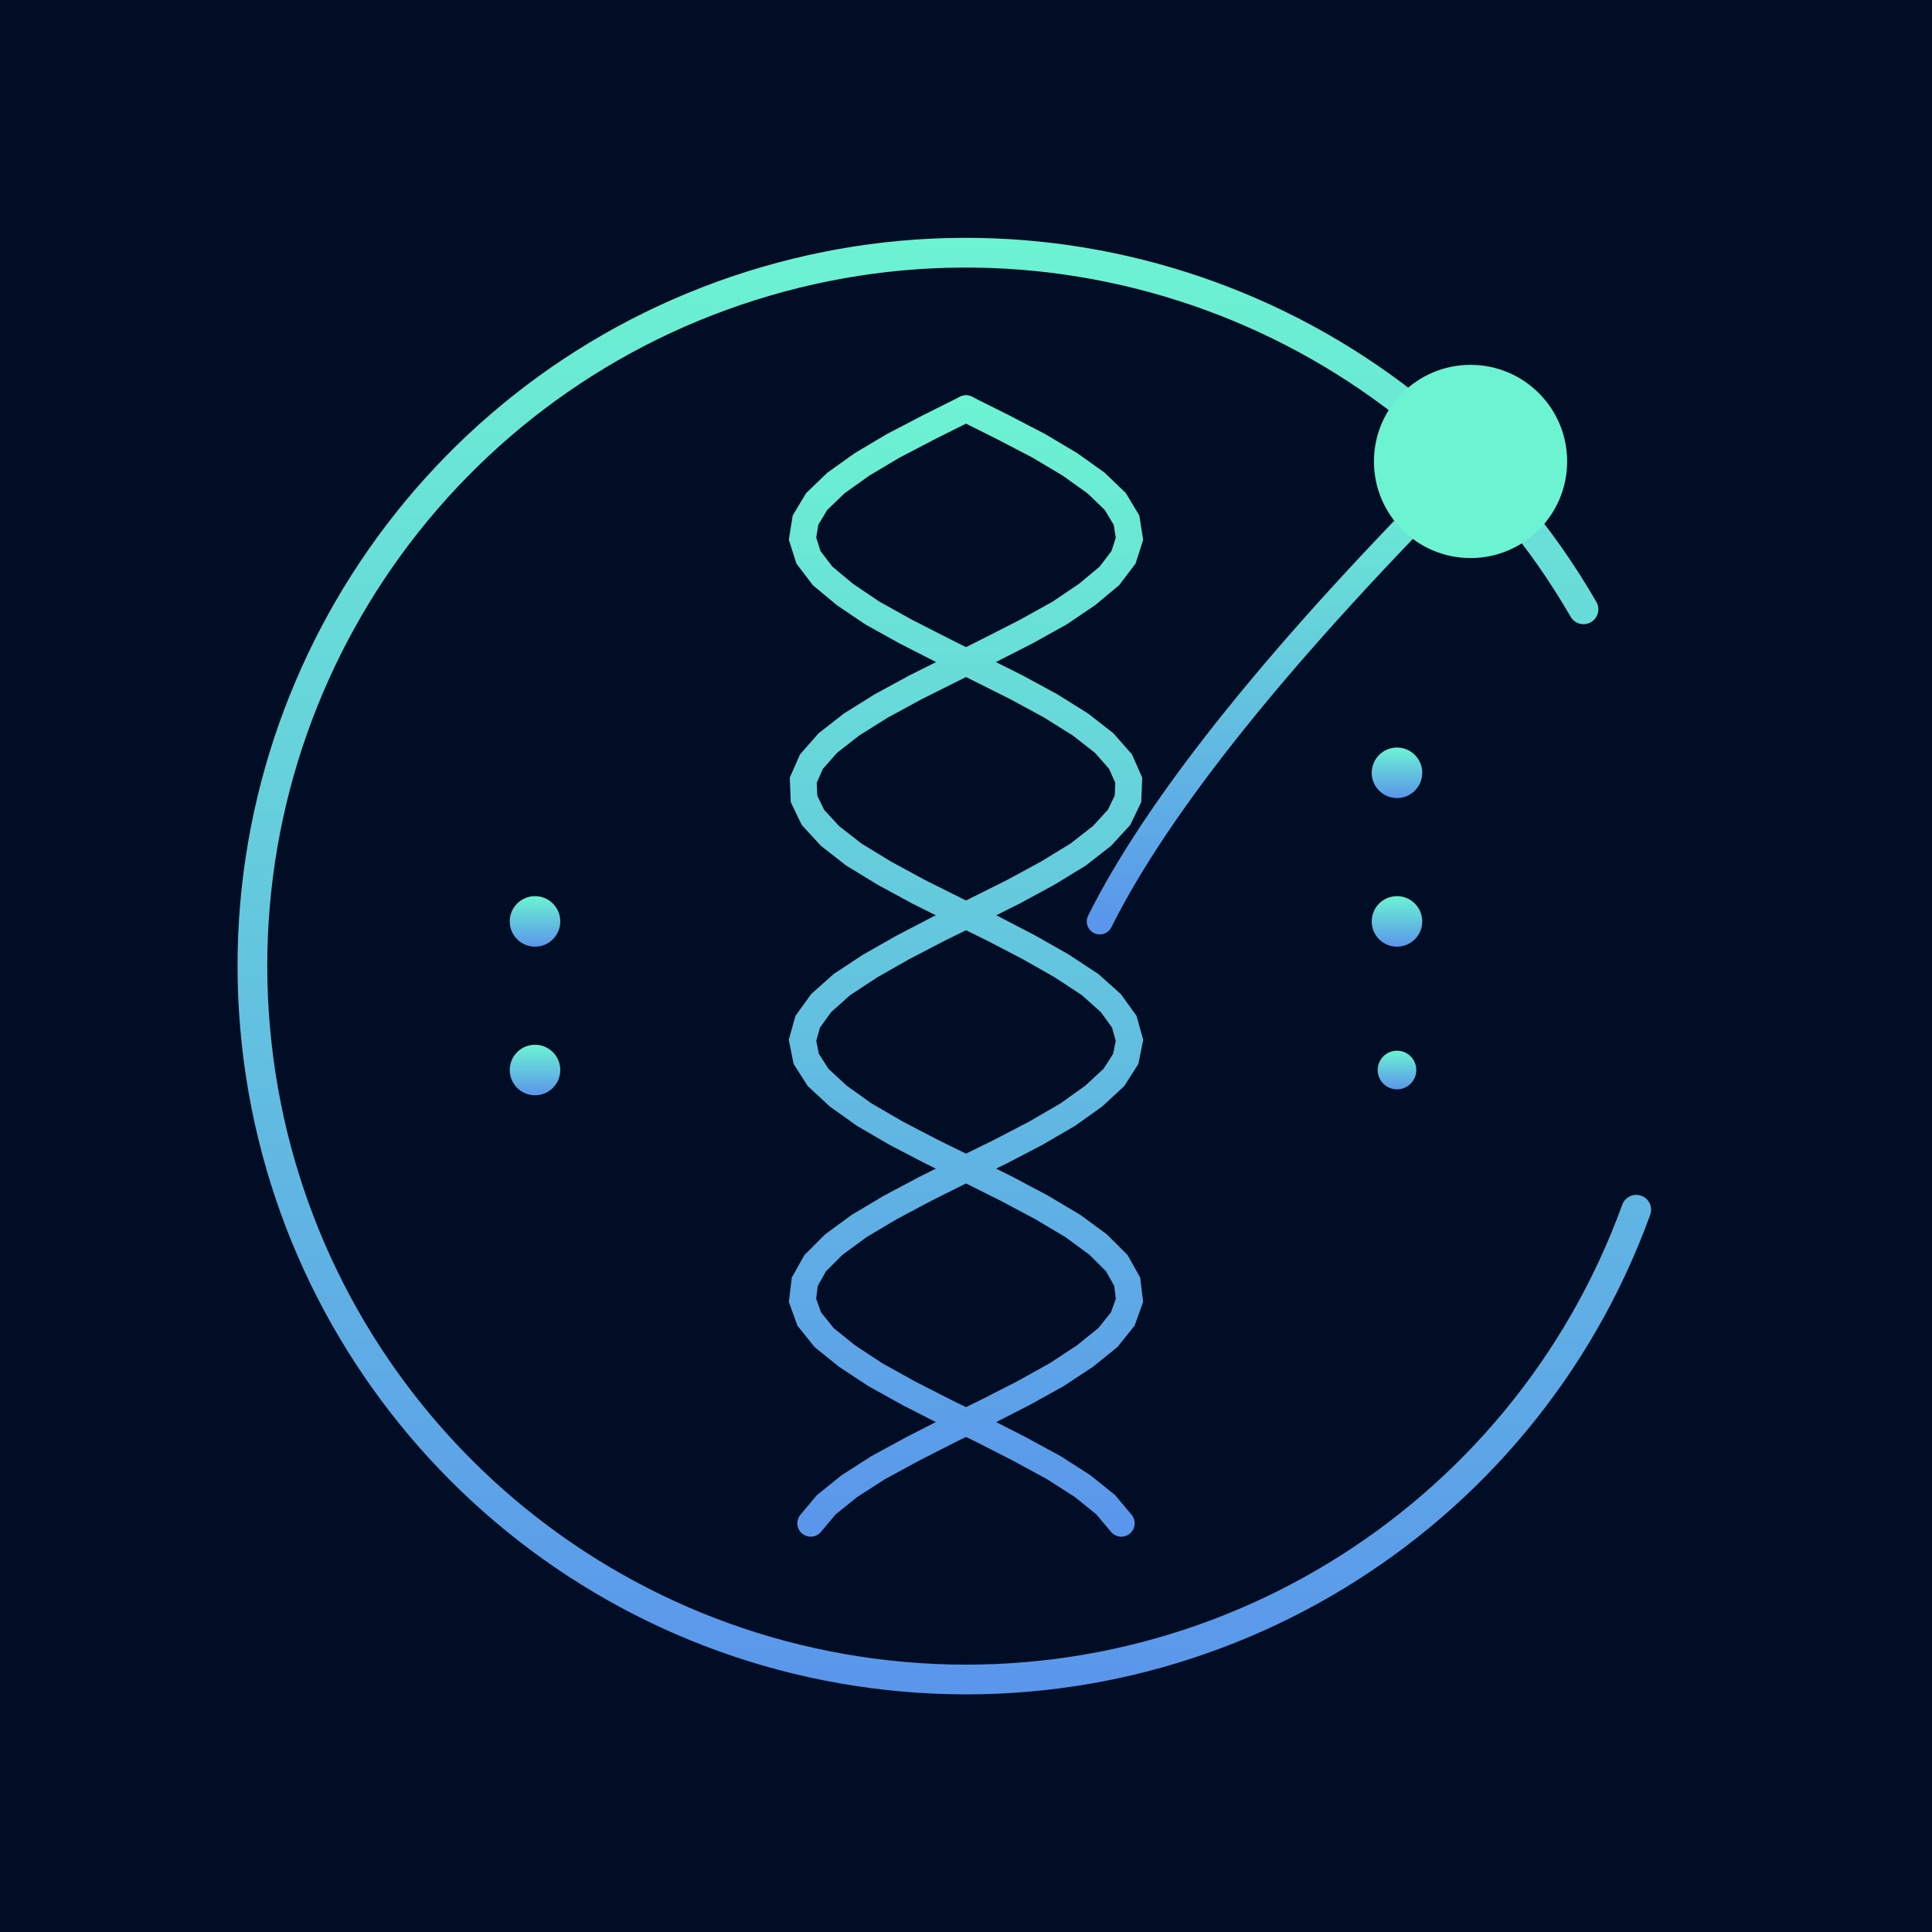
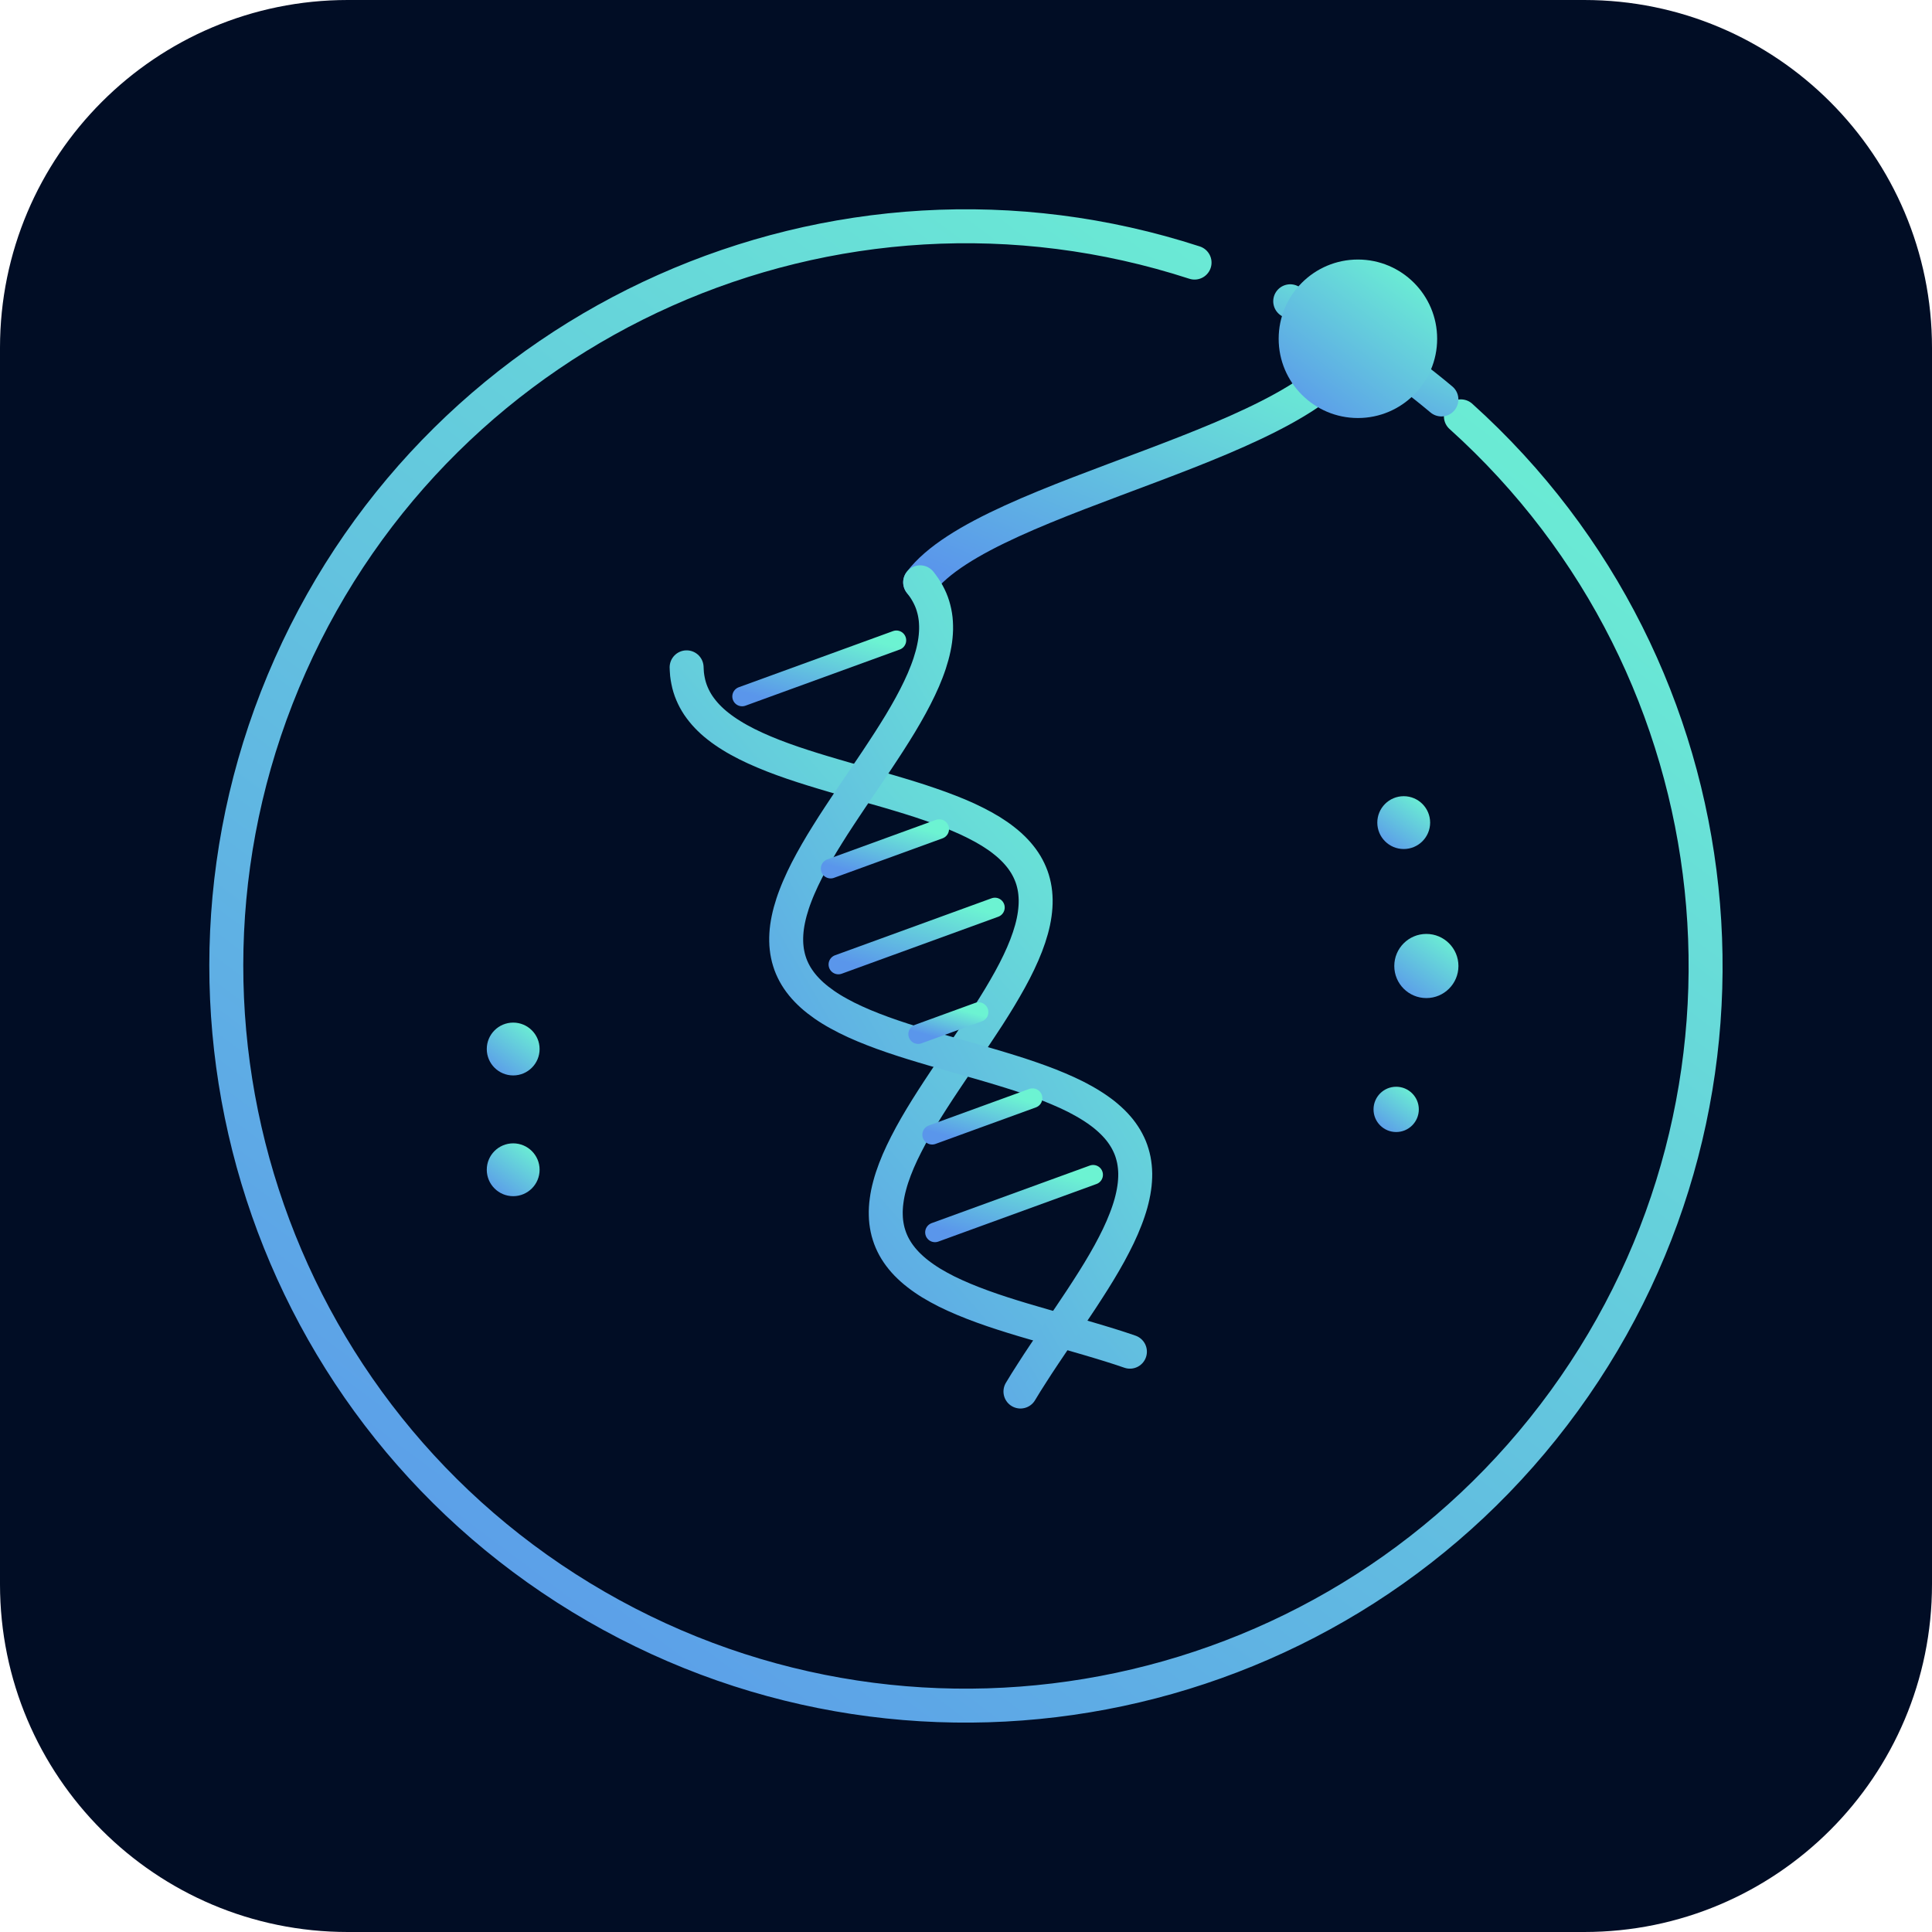
- <svg xmlns="http://www.w3.org/2000/svg" viewBox="0 0 260 260" width="260" height="260">
+ <svg xmlns="http://www.w3.org/2000/svg" width="512.00" height="512.00" viewBox="0 0 512.00 512.00">
  <defs>
-     <linearGradient id="g" x1="0" y1="0" x2="0" y2="1">
+     <linearGradient id="embGrad" x1="0.85" y1="0.0" x2="0.1" y2="1.0">
      <stop offset="0" stop-color="#6CF3D2" />
      <stop offset="1" stop-color="#5A96EB" />
    </linearGradient>
  </defs>
-   <rect width="260" height="260" fill="#010D25" />
-   <path d="M 220.2 162.8 A 96 96 0 1 1 213.1 82.0" fill="none" stroke="url(#g)" stroke-width="4" stroke-linecap="round" />
-   <path d="M 130.0 55.0 L 135.0 57.5 L 139.8 60.0 L 144.0 62.5 L 147.5 65.0 L 150.1 67.5 L 151.6 70.0 L 152.0 72.5 L 151.2 75.0 L 149.3 77.5 L 146.3 80.0 L 142.6 82.5 L 138.1 85.0 L 133.2 87.5 L 128.2 90.0 L 123.2 92.5 L 118.6 95.0 L 114.6 97.5 L 111.4 100.0 L 109.2 102.5 L 108.1 105.0 L 108.2 107.5 L 109.4 110.0 L 111.7 112.5 L 114.9 115.0 L 119.0 117.5 L 123.6 120.0 L 128.6 122.5 L 133.7 125.0 L 138.5 127.5 L 142.9 130.0 L 146.7 132.5 L 149.5 135.0 L 151.3 137.5 L 152.0 140.0 L 151.5 142.5 L 149.9 145.0 L 147.2 147.5 L 143.7 150.0 L 139.4 152.5 L 134.6 155.0 L 129.5 157.5 L 124.5 160.0 L 119.8 162.5 L 115.6 165.0 L 112.2 167.5 L 109.7 170.0 L 108.3 172.5 L 108.0 175.0 L 108.9 177.5 L 110.9 180.0 L 114.0 182.5 L 117.8 185.0 L 122.3 187.5 L 127.2 190.0 L 132.3 192.5 L 137.2 195.0 L 141.8 197.5 L 145.7 200.0 L 148.8 202.5 L 150.9 205.0 " fill="none" stroke="url(#g)" stroke-width="3.6" stroke-linecap="round" />
-   <path d="M 130.0 55.0 L 125.0 57.5 L 120.2 60.0 L 116.0 62.5 L 112.5 65.0 L 109.9 67.5 L 108.4 70.0 L 108.0 72.5 L 108.8 75.0 L 110.7 77.5 L 113.7 80.0 L 117.4 82.5 L 121.9 85.0 L 126.8 87.5 L 131.8 90.0 L 136.8 92.5 L 141.4 95.0 L 145.4 97.5 L 148.6 100.0 L 150.8 102.5 L 151.9 105.0 L 151.8 107.5 L 150.6 110.0 L 148.3 112.5 L 145.1 115.0 L 141.0 117.5 L 136.4 120.0 L 131.4 122.5 L 126.3 125.0 L 121.5 127.5 L 117.1 130.0 L 113.3 132.5 L 110.5 135.0 L 108.7 137.5 L 108.0 140.0 L 108.5 142.5 L 110.1 145.0 L 112.8 147.5 L 116.3 150.0 L 120.6 152.5 L 125.4 155.0 L 130.5 157.5 L 135.5 160.0 L 140.2 162.5 L 144.4 165.0 L 147.8 167.5 L 150.3 170.0 L 151.7 172.5 L 152.0 175.0 L 151.1 177.5 L 149.1 180.0 L 146.0 182.5 L 142.2 185.0 L 137.7 187.5 L 132.8 190.0 L 127.7 192.5 L 122.8 195.0 L 118.2 197.5 L 114.3 200.0 L 111.2 202.5 L 109.1 205.0 " fill="none" stroke="url(#g)" stroke-width="3.6" stroke-linecap="round" />
-   <line x1="139.8" y1="60.0" x2="120.2" y2="60.0" stroke="url(#g)" stroke-width="3.2" stroke-linecap="round" />
-   <line x1="152.0" y1="72.5" x2="108.0" y2="72.5" stroke="url(#g)" stroke-width="3.2" stroke-linecap="round" />
-   <line x1="138.1" y1="85.0" x2="121.9" y2="85.0" stroke="url(#g)" stroke-width="3.2" stroke-linecap="round" />
-   <line x1="114.6" y1="97.5" x2="145.4" y2="97.5" stroke="url(#g)" stroke-width="3.2" stroke-linecap="round" />
-   <line x1="109.4" y1="110.0" x2="150.6" y2="110.0" stroke="url(#g)" stroke-width="3.2" stroke-linecap="round" />
-   <line x1="128.6" y1="122.5" x2="131.4" y2="122.5" stroke="url(#g)" stroke-width="3.2" stroke-linecap="round" />
-   <line x1="149.5" y1="135.0" x2="110.5" y2="135.0" stroke="url(#g)" stroke-width="3.2" stroke-linecap="round" />
-   <line x1="147.2" y1="147.5" x2="112.8" y2="147.5" stroke="url(#g)" stroke-width="3.2" stroke-linecap="round" />
-   <line x1="124.5" y1="160.0" x2="135.5" y2="160.0" stroke="url(#g)" stroke-width="3.2" stroke-linecap="round" />
-   <line x1="108.3" y1="172.5" x2="151.7" y2="172.5" stroke="url(#g)" stroke-width="3.2" stroke-linecap="round" />
-   <line x1="117.8" y1="185.0" x2="142.2" y2="185.0" stroke="url(#g)" stroke-width="3.2" stroke-linecap="round" />
-   <line x1="141.8" y1="197.5" x2="118.2" y2="197.5" stroke="url(#g)" stroke-width="3.2" stroke-linecap="round" />
-   <path d="M 197.9 62.1 Q 160.0 100.0 148.0 124.0" fill="none" stroke="url(#g)" stroke-width="3.5" stroke-linecap="round" />
-   <circle cx="197.9" cy="62.1" r="13" fill="#6CF3D2" />
-   <circle cx="72" cy="124" r="3.4" fill="url(#g)" />
-   <circle cx="72" cy="144" r="3.4" fill="url(#g)" />
-   <circle cx="188" cy="104" r="3.4" fill="url(#g)" />
-   <circle cx="188" cy="124" r="3.4" fill="url(#g)" />
-   <circle cx="188" cy="144" r="2.6" fill="url(#g)" />
+   <rect x="0" y="0" width="512.00" height="512.00" rx="92.16" fill="#010D25" />
+   <path d="M 387.15 110.34 A 196 196 0 1 1 316.57 69.59" fill="none" stroke="url(#embGrad)" stroke-width="9" stroke-linecap="round" />
+   <path d="M 341.92 79.84 A 196 196 0 0 1 381.99 105.86" fill="none" stroke="url(#embGrad)" stroke-width="9" stroke-linecap="round" />
+   <path d="M 359.86 89.78 C 349.86 117.78 261.85 130.32 243.85 154.32" fill="none" stroke="url(#embGrad)" stroke-width="9" stroke-linecap="round" />
+   <path d="M 181.96 176.85 C 181.98 177.16 182.01 178.08 182.07 178.68 C 182.14 179.28 182.23 179.87 182.35 180.45 C 182.46 181.03 182.61 181.60 182.78 182.16 C 182.95 182.72 183.15 183.27 183.38 183.81 C 183.61 184.35 183.86 184.88 184.14 185.40 C 184.42 185.92 184.73 186.43 185.06 186.93 C 185.40 187.43 185.76 187.92 186.15 188.40 C 186.53 188.88 186.95 189.36 187.39 189.82 C 187.83 190.28 188.29 190.73 188.78 191.18 C 189.27 191.62 189.79 192.06 190.33 192.48 C 190.87 192.91 191.44 193.32 192.02 193.73 C 192.61 194.14 193.22 194.54 193.86 194.93 C 194.49 195.33 195.15 195.71 195.82 196.08 C 196.50 196.46 197.20 196.83 197.92 197.19 C 198.64 197.55 199.38 197.90 200.13 198.25 C 200.89 198.60 201.67 198.94 202.46 199.27 C 203.25 199.61 204.06 199.94 204.89 200.26 C 205.71 200.58 206.55 200.90 207.41 201.21 C 208.26 201.52 209.13 201.83 210.01 202.13 C 210.89 202.43 211.78 202.73 212.69 203.02 C 213.59 203.31 214.50 203.60 215.43 203.89 C 216.35 204.18 217.28 204.46 218.22 204.74 C 219.15 205.02 220.10 205.30 221.05 205.58 C 222.00 205.86 222.95 206.13 223.91 206.41 C 224.86 206.68 225.83 206.95 226.79 207.23 C 227.75 207.50 228.71 207.77 229.67 208.05 C 230.63 208.32 231.59 208.59 232.55 208.87 C 233.50 209.14 234.46 209.42 235.41 209.69 C 236.35 209.97 237.30 210.25 238.24 210.53 C 239.17 210.81 240.11 211.09 241.03 211.38 C 241.95 211.67 242.86 211.96 243.77 212.25 C 244.67 212.55 245.56 212.84 246.44 213.15 C 247.32 213.45 248.19 213.75 249.05 214.07 C 249.90 214.38 250.74 214.69 251.56 215.02 C 252.39 215.34 253.20 215.67 253.99 216.00 C 254.78 216.34 255.56 216.68 256.32 217.02 C 257.07 217.37 257.81 217.72 258.53 218.09 C 259.25 218.45 259.94 218.82 260.62 219.19 C 261.30 219.57 261.95 219.95 262.59 220.34 C 263.22 220.74 263.83 221.14 264.42 221.54 C 265.01 221.95 265.57 222.37 266.11 222.80 C 266.65 223.22 267.17 223.66 267.66 224.10 C 268.15 224.55 268.61 225.00 269.05 225.46 C 269.49 225.92 269.90 226.40 270.29 226.88 C 270.68 227.36 271.04 227.85 271.37 228.35 C 271.71 228.85 272.01 229.36 272.29 229.88 C 272.57 230.41 272.83 230.94 273.05 231.48 C 273.28 232.02 273.48 232.57 273.65 233.13 C 273.82 233.69 273.96 234.26 274.08 234.84 C 274.20 235.42 274.29 236.01 274.35 236.61 C 274.41 237.21 274.45 237.81 274.46 238.43 C 274.47 239.05 274.45 239.68 274.41 240.32 C 274.37 240.96 274.30 241.60 274.21 242.26 C 274.12 242.92 274.00 243.58 273.86 244.26 C 273.72 244.93 273.55 245.61 273.36 246.31 C 273.17 247.00 272.95 247.70 272.72 248.41 C 272.48 249.11 272.23 249.83 271.95 250.55 C 271.67 251.28 271.37 252.01 271.05 252.75 C 270.73 253.49 270.39 254.23 270.03 254.99 C 269.67 255.74 269.29 256.50 268.90 257.27 C 268.51 258.03 268.09 258.80 267.67 259.58 C 267.24 260.36 266.80 261.14 266.34 261.93 C 265.89 262.72 265.42 263.51 264.94 264.31 C 264.46 265.11 263.96 265.91 263.46 266.72 C 262.95 267.52 262.44 268.33 261.92 269.15 C 261.39 269.96 260.86 270.78 260.32 271.59 C 259.79 272.41 259.24 273.23 258.69 274.05 C 258.14 274.88 257.59 275.70 257.03 276.53 C 256.48 277.35 255.91 278.18 255.35 279.01 C 254.79 279.83 254.23 280.66 253.67 281.49 C 253.11 282.31 252.55 283.14 252.00 283.96 C 251.44 284.79 250.88 285.61 250.34 286.43 C 249.79 287.26 249.24 288.08 248.71 288.89 C 248.17 289.71 247.64 290.53 247.12 291.34 C 246.60 292.15 246.09 292.96 245.58 293.77 C 245.08 294.57 244.59 295.37 244.11 296.17 C 243.63 296.97 243.17 297.76 242.71 298.55 C 242.26 299.33 241.82 300.12 241.40 300.89 C 240.97 301.67 240.57 302.44 240.18 303.21 C 239.79 303.97 239.41 304.73 239.06 305.48 C 238.70 306.23 238.37 306.98 238.05 307.71 C 237.73 308.45 237.44 309.18 237.16 309.91 C 236.89 310.63 236.63 311.34 236.40 312.05 C 236.17 312.76 235.96 313.45 235.78 314.14 C 235.59 314.83 235.43 315.52 235.29 316.19 C 235.16 316.86 235.04 317.53 234.96 318.18 C 234.87 318.83 234.80 319.48 234.77 320.12 C 234.73 320.75 234.72 321.38 234.74 321.99 C 234.75 322.61 234.79 323.22 234.86 323.82 C 234.93 324.41 235.03 325.00 235.15 325.58 C 235.27 326.16 235.42 326.73 235.60 327.28 C 235.77 327.84 235.98 328.39 236.21 328.93 C 236.44 329.47 236.70 330.00 236.98 330.51 C 237.27 331.03 237.58 331.54 237.92 332.04 C 238.26 332.54 238.63 333.03 239.02 333.51 C 239.41 333.99 239.83 334.46 240.27 334.92 C 240.72 335.38 241.19 335.83 241.68 336.27 C 242.18 336.72 242.70 337.15 243.24 337.57 C 243.79 338.00 244.36 338.41 244.95 338.82 C 245.54 339.23 246.16 339.63 246.79 340.02 C 247.43 340.41 248.09 340.79 248.77 341.16 C 249.45 341.54 250.16 341.91 250.88 342.27 C 251.60 342.63 252.34 342.98 253.10 343.32 C 253.86 343.67 254.64 344.01 255.44 344.34 C 256.23 344.68 257.05 345.00 257.87 345.32 C 258.70 345.64 259.54 345.96 260.40 346.27 C 261.26 346.58 262.13 346.89 263.01 347.19 C 263.89 347.49 264.79 347.79 265.69 348.08 C 266.60 348.37 267.52 348.66 268.44 348.95 C 269.36 349.23 270.30 349.52 271.23 349.80 C 272.17 350.08 273.12 350.36 274.07 350.63 C 275.02 350.91 275.97 351.19 276.93 351.46 C 277.89 351.73 278.85 352.01 279.81 352.28 C 280.77 352.55 281.73 352.83 282.69 353.10 C 283.65 353.37 284.61 353.64 285.57 353.92 C 286.52 354.19 287.48 354.47 288.43 354.75 C 289.37 355.02 290.32 355.30 291.25 355.59 C 292.19 355.87 293.12 356.15 294.04 356.44 C 294.96 356.73 295.87 357.02 296.77 357.31 C 297.67 357.61 299.00 358.06 299.44 358.21" fill="none" stroke="url(#embGrad)" stroke-width="9" stroke-linecap="round" />
+   <path d="M 243.85 154.32 C 244.04 154.57 244.61 155.30 244.94 155.80 C 245.28 156.30 245.59 156.81 245.87 157.33 C 246.15 157.85 246.41 158.37 246.64 158.91 C 246.87 159.45 247.07 160.00 247.24 160.56 C 247.41 161.12 247.56 161.69 247.68 162.27 C 247.80 162.85 247.89 163.44 247.96 164.04 C 248.02 164.64 248.06 165.24 248.07 165.86 C 248.09 166.48 248.07 167.11 248.03 167.74 C 247.99 168.38 247.93 169.03 247.84 169.68 C 247.75 170.34 247.63 171.00 247.49 171.68 C 247.35 172.35 247.19 173.03 247.00 173.72 C 246.81 174.41 246.60 175.11 246.37 175.82 C 246.13 176.53 245.88 177.25 245.60 177.97 C 245.32 178.69 245.02 179.42 244.71 180.16 C 244.39 180.90 244.05 181.65 243.69 182.40 C 243.34 183.15 242.96 183.91 242.57 184.67 C 242.18 185.44 241.76 186.21 241.34 186.99 C 240.92 187.77 240.47 188.55 240.02 189.34 C 239.57 190.12 239.10 190.92 238.62 191.72 C 238.14 192.51 237.64 193.32 237.14 194.12 C 236.64 194.93 236.12 195.74 235.60 196.55 C 235.08 197.36 234.55 198.18 234.01 198.99 C 233.47 199.81 232.93 200.63 232.38 201.46 C 231.83 202.28 231.28 203.10 230.72 203.93 C 230.16 204.75 229.60 205.58 229.04 206.41 C 228.48 207.23 227.92 208.06 227.36 208.89 C 226.80 209.71 226.24 210.54 225.68 211.36 C 225.13 212.19 224.57 213.01 224.02 213.84 C 223.48 214.66 222.93 215.48 222.39 216.30 C 221.86 217.11 221.33 217.93 220.80 218.74 C 220.28 219.55 219.77 220.36 219.27 221.17 C 218.76 221.98 218.27 222.78 217.79 223.57 C 217.31 224.37 216.84 225.17 216.39 225.95 C 215.93 226.74 215.49 227.52 215.07 228.30 C 214.65 229.08 214.23 229.85 213.84 230.61 C 213.45 231.38 213.08 232.14 212.72 232.89 C 212.36 233.64 212.03 234.39 211.71 235.13 C 211.39 235.87 211.09 236.60 210.82 237.32 C 210.54 238.04 210.28 238.76 210.05 239.47 C 209.82 240.17 209.61 240.87 209.42 241.56 C 209.23 242.25 209.07 242.94 208.93 243.61 C 208.79 244.28 208.67 244.95 208.58 245.60 C 208.49 246.26 208.43 246.90 208.39 247.54 C 208.35 248.18 208.34 248.81 208.35 249.42 C 208.36 250.04 208.40 250.65 208.47 251.25 C 208.53 251.85 208.63 252.43 208.75 253.01 C 208.87 253.59 209.01 254.16 209.19 254.72 C 209.36 255.28 209.56 255.83 209.79 256.37 C 210.02 256.91 210.28 257.44 210.56 257.96 C 210.84 258.48 211.15 258.99 211.49 259.49 C 211.83 259.99 212.19 260.48 212.58 260.96 C 212.97 261.44 213.39 261.91 213.83 262.37 C 214.27 262.83 214.74 263.28 215.23 263.73 C 215.73 264.17 216.24 264.60 216.79 265.03 C 217.33 265.45 217.90 265.87 218.49 266.28 C 219.08 266.69 219.69 267.08 220.33 267.48 C 220.96 267.87 221.62 268.25 222.30 268.62 C 222.98 269.00 223.68 269.37 224.40 269.73 C 225.12 270.09 225.86 270.44 226.62 270.79 C 227.38 271.13 228.15 271.47 228.95 271.81 C 229.74 272.14 230.55 272.47 231.38 272.79 C 232.21 273.11 233.05 273.43 233.90 273.74 C 234.76 274.05 235.63 274.36 236.51 274.66 C 237.39 274.96 238.29 275.26 239.19 275.55 C 240.09 275.84 241.01 276.13 241.93 276.42 C 242.85 276.71 243.79 276.99 244.73 277.27 C 245.66 277.55 246.61 277.83 247.56 278.11 C 248.51 278.38 249.46 278.66 250.42 278.93 C 251.38 279.21 252.34 279.48 253.30 279.75 C 254.26 280.03 255.22 280.30 256.18 280.57 C 257.14 280.85 258.10 281.12 259.06 281.39 C 260.01 281.67 260.97 281.94 261.92 282.22 C 262.86 282.50 263.81 282.78 264.75 283.06 C 265.68 283.34 266.61 283.62 267.53 283.91 C 268.45 284.20 269.37 284.49 270.27 284.78 C 271.17 285.08 272.06 285.37 272.94 285.68 C 273.82 285.98 274.69 286.29 275.54 286.60 C 276.39 286.91 277.23 287.23 278.06 287.55 C 278.88 287.87 279.69 288.20 280.48 288.54 C 281.27 288.87 282.04 289.21 282.80 289.56 C 283.55 289.91 284.29 290.26 285.01 290.62 C 285.72 290.99 286.42 291.35 287.09 291.73 C 287.77 292.11 288.42 292.49 289.05 292.89 C 289.69 293.28 290.30 293.68 290.88 294.09 C 291.47 294.50 292.03 294.92 292.57 295.34 C 293.10 295.77 293.62 296.21 294.10 296.65 C 294.59 297.10 295.06 297.55 295.49 298.01 C 295.93 298.48 296.34 298.95 296.73 299.43 C 297.11 299.91 297.47 300.41 297.80 300.91 C 298.13 301.41 298.44 301.92 298.71 302.44 C 298.99 302.97 299.24 303.50 299.47 304.04 C 299.69 304.58 299.89 305.13 300.05 305.69 C 300.22 306.25 300.36 306.82 300.48 307.40 C 300.59 307.98 300.68 308.58 300.74 309.18 C 300.80 309.78 300.84 310.39 300.85 311.01 C 300.85 311.63 300.84 312.25 300.79 312.89 C 300.75 313.53 300.68 314.18 300.58 314.84 C 300.49 315.49 300.37 316.16 300.22 316.84 C 300.08 317.51 299.91 318.19 299.72 318.89 C 299.53 319.58 299.31 320.28 299.07 320.99 C 298.84 321.70 298.57 322.42 298.29 323.14 C 298.01 323.87 297.71 324.60 297.39 325.34 C 297.07 326.08 296.73 326.82 296.37 327.58 C 296.01 328.33 295.63 329.09 295.23 329.86 C 294.84 330.62 294.42 331.40 294.00 332.18 C 293.57 332.95 293.12 333.74 292.67 334.53 C 292.21 335.31 291.74 336.11 291.26 336.91 C 290.78 337.71 290.28 338.51 289.78 339.31 C 289.27 340.12 288.76 340.93 288.23 341.74 C 287.71 342.56 287.18 343.37 286.64 344.19 C 286.10 345.01 285.55 345.83 285.00 346.65 C 284.46 347.48 283.90 348.30 283.34 349.13 C 282.79 349.95 282.22 350.78 281.66 351.60 C 281.10 352.43 280.54 353.26 279.98 354.08 C 279.42 354.91 278.86 355.74 278.31 356.56 C 277.75 357.39 277.20 358.21 276.65 359.03 C 276.10 359.86 275.56 360.68 275.02 361.49 C 274.49 362.31 273.96 363.13 273.44 363.94 C 272.92 364.75 272.40 365.56 271.90 366.36 C 271.40 367.17 270.68 368.37 270.43 368.77" fill="none" stroke="url(#embGrad)" stroke-width="9" stroke-linecap="round" />
+   <line x1="196.67" y1="184.57" x2="237.55" y2="169.69" stroke="url(#embGrad)" stroke-width="5.2" stroke-linecap="round" />
+   <line x1="248.90" y1="219.72" x2="220.13" y2="230.19" stroke="url(#embGrad)" stroke-width="5.2" stroke-linecap="round" />
+   <line x1="263.66" y1="240.50" x2="222.18" y2="255.60" stroke="url(#embGrad)" stroke-width="5.2" stroke-linecap="round" />
+   <line x1="259.33" y1="268.22" x2="243.32" y2="274.05" stroke="url(#embGrad)" stroke-width="5.2" stroke-linecap="round" />
+   <line x1="247.03" y1="300.71" x2="273.63" y2="291.03" stroke="url(#embGrad)" stroke-width="5.2" stroke-linecap="round" />
+   <line x1="247.78" y1="326.59" x2="289.69" y2="311.33" stroke="url(#embGrad)" stroke-width="5.2" stroke-linecap="round" />
+   <circle cx="136" cy="278" r="7" fill="url(#embGrad)" />
+   <circle cx="136" cy="310" r="7" fill="url(#embGrad)" />
+   <circle cx="372" cy="218" r="7" fill="url(#embGrad)" />
+   <circle cx="378" cy="256" r="8.5" fill="url(#embGrad)" />
+   <circle cx="370" cy="294" r="6" fill="url(#embGrad)" />
+   <circle cx="359.86" cy="89.78" r="21" fill="url(#embGrad)" />
</svg>
